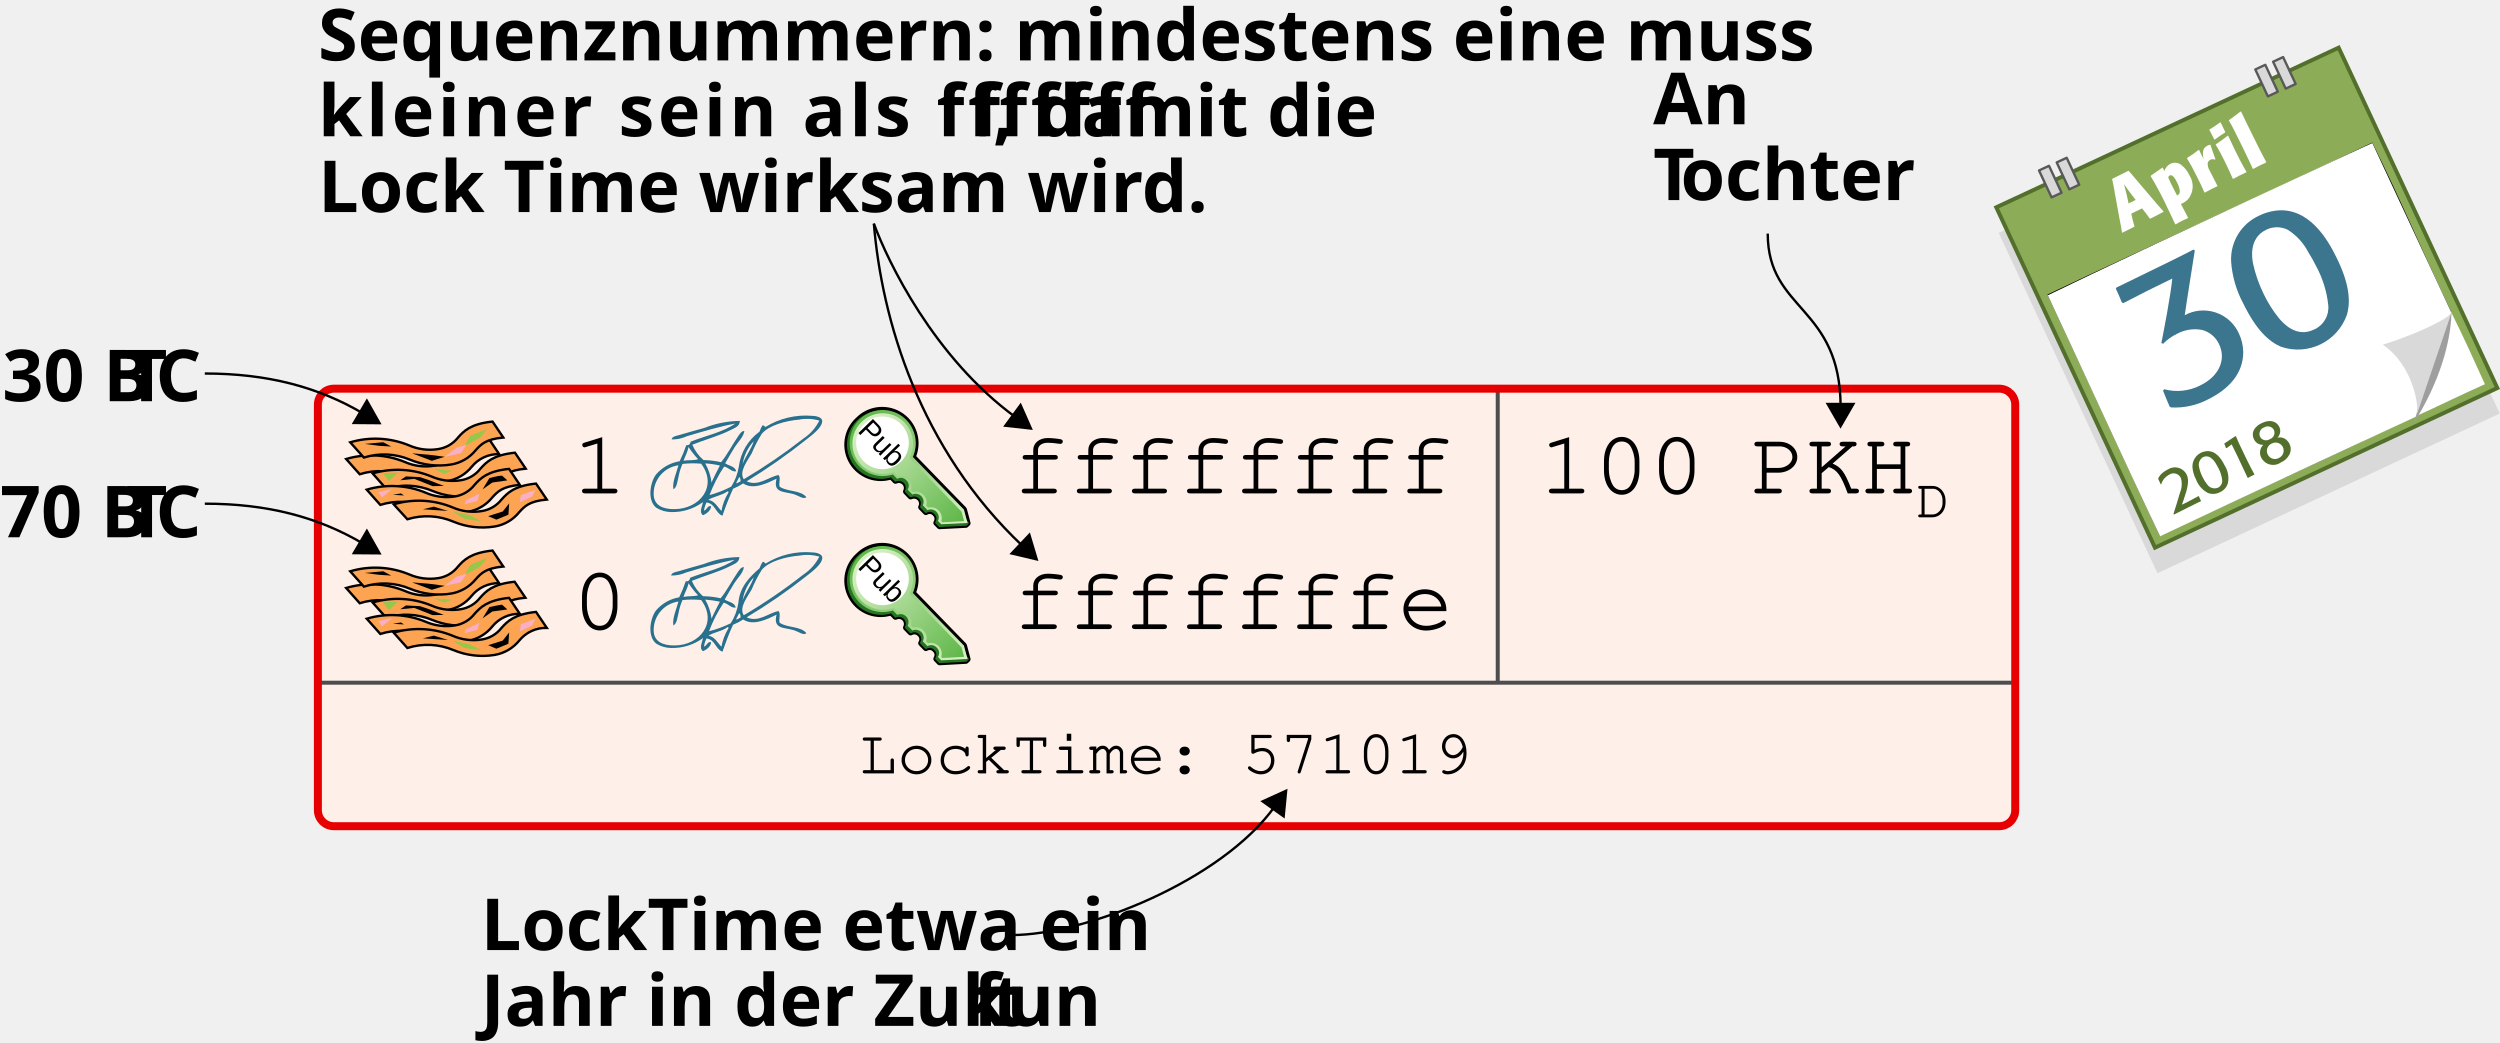
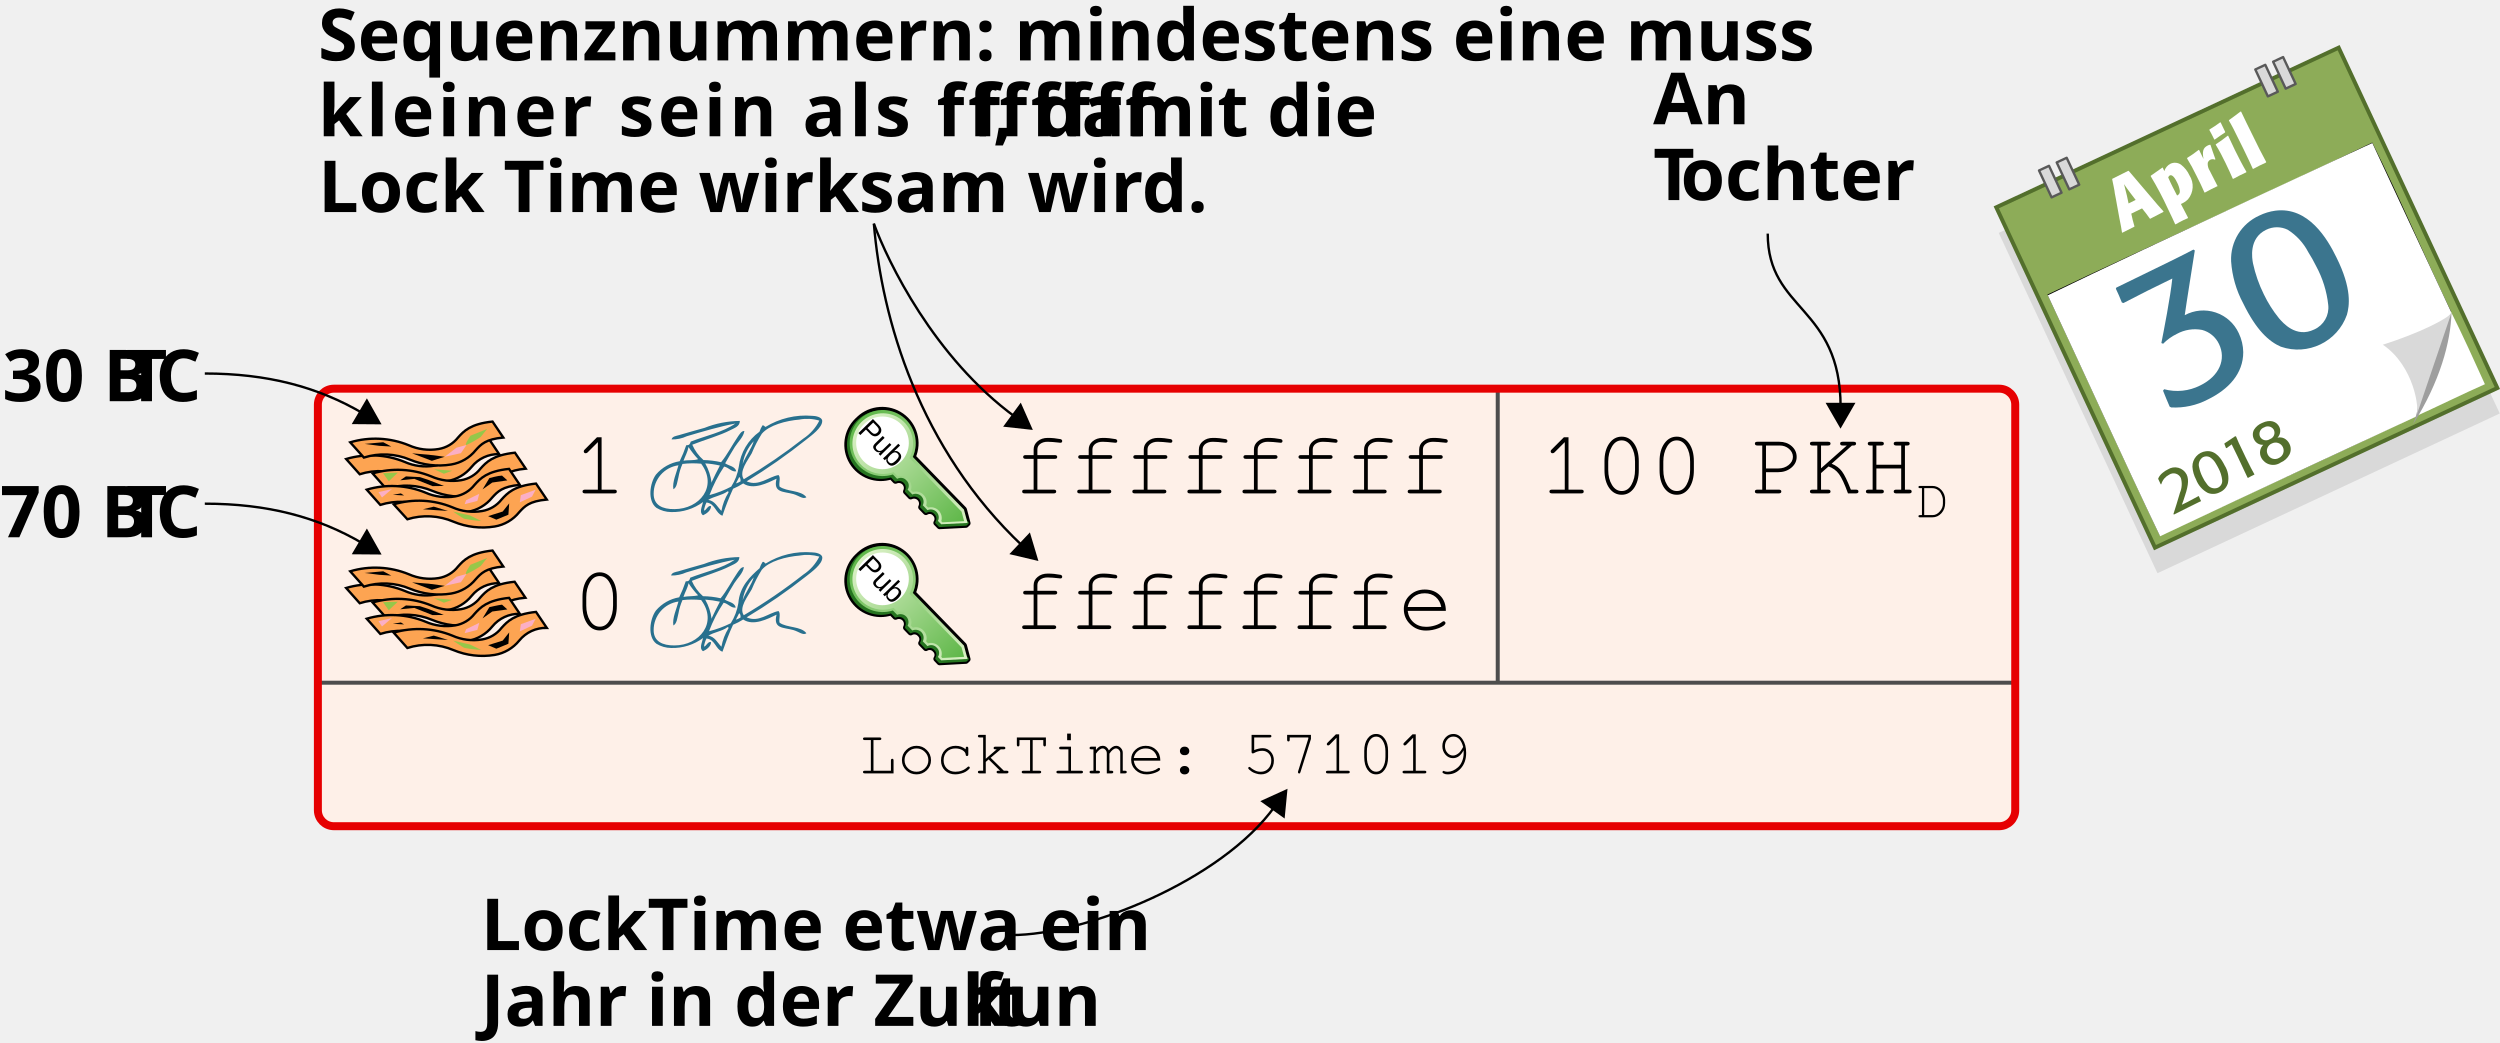
<svg xmlns="http://www.w3.org/2000/svg" xmlns:xlink="http://www.w3.org/1999/xlink" width="313.24" height="130.66" viewBox="0 0 313.24 130.66">
  <defs>
    <style>
      .cls-1, .cls-30, .cls-32 {
        fill: #d9d9d9;
      }

      .cls-2 {
        fill: #fef0e8;
      }

      .cls-11, .cls-19, .cls-20, .cls-3 {
        fill: none;
      }

      .cls-3 {
        stroke: #4d4d4d;
      }

      .cls-25, .cls-3 {
        stroke-width: 0.5px;
      }

      .cls-4 {
        font-size: 11.5px;
      }

      .cls-4, .cls-5 {
-         font-family: Nimbus Mono PS;
+         font-family: FreeMono;font-phase: bold;
      }

      .cls-5 {
        font-size: 8px;
      }

      .cls-6 {
        font-size: 7px;
      }

      .cls-7 {
        fill: #fda452;
      }

      .cls-11, .cls-20, .cls-7 {
        stroke: #000;
      }

      .cls-12, .cls-20, .cls-30, .cls-7 {
        stroke-width: 0.3px;
      }

      .cls-8 {
        fill: #fbafc5;
      }

      .cls-10, .cls-26, .cls-27, .cls-31, .cls-32, .cls-8, .cls-9 {
        fill-rule: evenodd;
      }

      .cls-9 {
        fill: #96c749;
      }

      .cls-10 {
        fill: #28708e;
      }

      .cls-11, .cls-12, .cls-19, .cls-30 {
        stroke-linejoin: round;
      }

      .cls-11 {
        stroke-width: 0.75px;
      }

      .cls-12 {
        fill: #267520;
        stroke: #267520;
      }

      .cls-13 {
        fill: url(#linear-gradient);
      }

      .cls-14 {
        fill: url(#linear-gradient-2);
      }

      .cls-15, .cls-27 {
        fill: #fff;
      }

      .cls-16 {
        font-size: 3.67px;
        font-family: ArialMT, Arial;
      }

      .cls-17 {
        fill: url(#linear-gradient-3);
      }

      .cls-18 {
        fill: url(#linear-gradient-4);
      }

      .cls-19 {
        stroke: #e60001;
      }

      .cls-20 {
        stroke-miterlimit: 10;
      }

      .cls-21 {
        font-size: 9px;
        font-family: Humanist521BT-BoldCondensed, Humanst521 Cn BT;
        font-weight: 700;
      }

      .cls-22 {
        letter-spacing: 0.02em;
      }

      .cls-23 {
        letter-spacing: 0.05em;
      }

      .cls-24 {
        letter-spacing: 0.03em;
      }

      .cls-25 {
        fill: #8dac58;
        stroke: #536f2c;
      }

      .cls-28 {
        fill: #3b758e;
      }

      .cls-29 {
        fill: #536f2c;
      }

      .cls-30 {
        stroke: #595959;
      }

      .cls-31 {
        fill: #9e9e9e;
      }

      .cls-33 {
        letter-spacing: -0.04em;
      }

      .cls-34 {
        letter-spacing: -0.07em;
      }

      .cls-35 {
        letter-spacing: 0em;
      }
    </style>
    <linearGradient id="linear-gradient" x1="-39.2" y1="293.39" x2="-20.4" y2="293.39" gradientTransform="translate(499.31 -6.95) rotate(45.85)" gradientUnits="userSpaceOnUse">
      <stop offset="0" stop-color="#5fb749" />
      <stop offset="1" stop-color="#dbf1c6" />
    </linearGradient>
    <linearGradient id="linear-gradient-2" x1="-38.87" y1="293.39" x2="-20.92" y2="293.39" gradientTransform="translate(499.31 -6.95) rotate(45.85)" gradientUnits="userSpaceOnUse">
      <stop offset="0" stop-color="#dbf1c6" />
      <stop offset="1" stop-color="#5fb749" />
    </linearGradient>
    <linearGradient id="linear-gradient-3" x1="-26.98" y1="305.26" x2="-8.17" y2="305.26" xlink:href="#linear-gradient" />
    <linearGradient id="linear-gradient-4" x1="-26.64" y1="305.26" x2="-8.7" y2="305.26" xlink:href="#linear-gradient-2" />
  </defs>
  <g id="Layer_2" data-name="Layer 2">
    <polygon class="cls-1" points="293.33 9.17 287.17 12.04 286.37 10.32 285.12 10.9 285.92 12.63 284.96 13.07 284.15 11.35 282.9 11.93 283.71 13.66 260.06 24.69 259.25 22.96 258 23.55 258.81 25.27 257.84 25.72 257.04 23.99 255.79 24.58 256.59 26.3 250.43 29.18 270.32 71.82 313.21 51.81 293.33 9.17" />
    <g>
      <rect class="cls-2" x="39.83" y="48.7" width="212.67" height="54.82" rx="2" />
      <line class="cls-3" x1="39.83" y1="85.54" x2="252.49" y2="85.54" />
      <text class="cls-4" transform="translate(71.69 61.82)">1</text>
      <text class="cls-4" transform="translate(71.69 78.82)">0</text>
      <text class="cls-4" transform="translate(126.87 61.82)">ffffffff</text>
      <text class="cls-4" transform="translate(126.87 78.82)">fffffffe</text>
      <text class="cls-5" transform="translate(107.63 96.9)">LockTime: 571019</text>
      <text class="cls-4" transform="translate(192.84 61.82)">100</text>
      <text class="cls-4" transform="translate(219.38 61.82)">PKH<tspan class="cls-6" x="20.7" y="3">D</tspan>
      </text>
      <g>
        <path class="cls-7" d="M198.91,176.23l-1.7-1.91a11.09,11.09,0,0,1,7.34.37,6.55,6.55,0,0,0,3.73.47,3.87,3.87,0,0,0,2.43-1.45c.73-.8,1.55-1.7,4.33-2l1.34,2a4.29,4.29,0,0,0-3.44,1.59,5.08,5.08,0,0,1-3.09,1.8,9.47,9.47,0,0,1-5.15-.6A8.35,8.35,0,0,0,198.91,176.23Z" transform="translate(-153.84 -116.81)" />
        <path class="cls-7" d="M202.23,178.05l-1.7-1.92a11.09,11.09,0,0,1,7.34.37,6.59,6.59,0,0,0,3.74.48,3.9,3.9,0,0,0,2.43-1.45c.72-.8,1.54-1.7,4.32-2l1.35,2c-2.2.21-2.78.85-3.45,1.59a5,5,0,0,1-3.08,1.79,9.46,9.46,0,0,1-5.15-.59A8.38,8.38,0,0,0,202.23,178.05Z" transform="translate(-153.84 -116.81)" />
        <path class="cls-7" d="M201.49,180.07l-1.7-1.91a11.12,11.12,0,0,1,7.35.37,6.56,6.56,0,0,0,3.73.48,3.91,3.91,0,0,0,2.43-1.45c.72-.8,1.55-1.71,4.32-2l1.35,2c-2.2.21-2.77.84-3.45,1.58a5,5,0,0,1-3.08,1.8,9.46,9.46,0,0,1-5.15-.6A8.44,8.44,0,0,0,201.49,180.07Z" transform="translate(-153.84 -116.81)" />
        <path class="cls-7" d="M204.88,181.87,203.17,180a11.08,11.08,0,0,1,7.34.37,6.51,6.51,0,0,0,3.74.47,3.91,3.91,0,0,0,2.43-1.44c.73-.8,1.55-1.71,4.32-2l1.35,2c-2.2.21-2.77.84-3.45,1.58a5,5,0,0,1-3.08,1.8,9.48,9.48,0,0,1-5.15-.6A8.41,8.41,0,0,0,204.88,181.87Z" transform="translate(-153.84 -116.81)" />
        <path class="cls-7" d="M199.43,174.14l-1.71-1.91a11.08,11.08,0,0,1,7.34.37,6.51,6.51,0,0,0,3.74.47,3.91,3.91,0,0,0,2.43-1.44c.72-.8,1.55-1.71,4.32-2l1.35,2c-2.2.21-2.78.84-3.45,1.58a5,5,0,0,1-3.08,1.8,9.46,9.46,0,0,1-5.15-.6A8.41,8.41,0,0,0,199.43,174.14Z" transform="translate(-153.84 -116.81)" />
        <polygon points="45.69 55.62 48.02 55.41 49.03 55.95 47.52 55.86 45.69 55.62" />
        <polygon points="51.63 56.8 54.11 57.74 55.72 57.23 53.68 56.97 51.63 56.8" />
        <polygon points="52.61 59.78 50.86 59.69 50.15 60.18 51.92 60 54.19 60.91 55.61 60.89 53.65 60.12 52.61 59.78" />
        <path d="M216.74,176.4c-.45,0-1.58.31-1.58.31l-.86,1.42,1.22-.86,1.89-.27Z" transform="translate(-153.84 -116.81)" />
        <polygon points="63.8 63.07 62.99 64.09 61.16 64.67 62.19 65.11 63.7 64.49 63.8 63.07" />
        <polygon points="56.13 64.02 54.35 63.48 52.99 63.81 54.61 63.92 56.13 64.02" />
        <polygon points="50.23 61.82 49.22 62 50.63 62.08 50.23 61.82" />
        <polygon class="cls-8" points="58.45 55.75 57.2 56.09 55.72 57.23 57.75 56.78 58.45 55.75" />
        <polygon class="cls-8" points="60.05 61.87 58.4 62.68 58.22 63.17 59.81 62.76 60.05 61.87" />
        <polygon class="cls-8" points="67.11 61.36 65.26 62.04 65.13 62.94 66.66 62.22 67.11 61.36" />
        <polygon class="cls-8" points="49.11 61.27 47.86 62.33 47.42 61.66 49.11 61.27" />
        <polygon class="cls-9" points="56.66 58.98 54.39 58.79 55.62 59.36 56.66 58.98" />
        <path class="cls-9" d="M212.72,181.39l-2.11-.48s1.09.76,1.39.9a15.56,15.56,0,0,0,2.14.28Z" transform="translate(-153.84 -116.81)" />
        <polygon class="cls-9" points="49.85 59.22 47.99 59.29 48.71 60.3 49.85 59.22" />
        <path class="cls-9" d="M214.88,170.55l-2.09.85s-.84,1.22-.5,1.16a12.65,12.65,0,0,0,1.78-1Z" transform="translate(-153.84 -116.81)" />
      </g>
      <g>
        <path class="cls-7" d="M198.91,192.39l-1.7-1.91a11.09,11.09,0,0,1,7.34.37,6.56,6.56,0,0,0,3.73.48,3.87,3.87,0,0,0,2.43-1.45c.73-.8,1.55-1.7,4.33-2l1.34,2a4.32,4.32,0,0,0-3.44,1.58,5,5,0,0,1-3.09,1.8,9.57,9.57,0,0,1-5.15-.59A8.35,8.35,0,0,0,198.91,192.39Z" transform="translate(-153.84 -116.81)" />
        <path class="cls-7" d="M202.23,194.21l-1.7-1.91a11.09,11.09,0,0,1,7.34.37,6.5,6.5,0,0,0,3.74.47A3.89,3.89,0,0,0,214,191.7c.72-.8,1.54-1.71,4.32-2l1.35,2c-2.2.21-2.78.84-3.45,1.58a5,5,0,0,1-3.08,1.8,9.46,9.46,0,0,1-5.15-.6A8.44,8.44,0,0,0,202.23,194.21Z" transform="translate(-153.84 -116.81)" />
        <path class="cls-7" d="M201.49,196.24l-1.7-1.91a11.12,11.12,0,0,1,7.35.37,6.55,6.55,0,0,0,3.73.47,3.87,3.87,0,0,0,2.43-1.45c.72-.79,1.55-1.7,4.32-2l1.35,2a4.31,4.31,0,0,0-3.45,1.59,5,5,0,0,1-3.08,1.8,9.46,9.46,0,0,1-5.15-.6A8.38,8.38,0,0,0,201.49,196.24Z" transform="translate(-153.84 -116.81)" />
        <path class="cls-7" d="M204.88,198l-1.71-1.92a11.14,11.14,0,0,1,7.34.37,6.52,6.52,0,0,0,3.74.48,3.87,3.87,0,0,0,2.43-1.45c.73-.8,1.55-1.7,4.32-2l1.35,2a4.31,4.31,0,0,0-3.45,1.59,5.06,5.06,0,0,1-3.08,1.8,9.48,9.48,0,0,1-5.15-.6A8.36,8.36,0,0,0,204.88,198Z" transform="translate(-153.84 -116.81)" />
        <path class="cls-7" d="M199.43,190.31l-1.71-1.92a11.08,11.08,0,0,1,7.34.37,6.6,6.6,0,0,0,3.74.48,3.87,3.87,0,0,0,2.43-1.45c.72-.8,1.55-1.7,4.32-2l1.35,2c-2.2.21-2.78.85-3.45,1.59a5.09,5.09,0,0,1-3.08,1.8,9.55,9.55,0,0,1-5.15-.6A8.36,8.36,0,0,0,199.43,190.31Z" transform="translate(-153.84 -116.81)" />
        <polygon points="45.69 71.79 48.02 71.58 49.03 72.12 47.52 72.02 45.69 71.79" />
        <polygon points="51.63 72.97 54.11 73.9 55.72 73.4 53.68 73.13 51.63 72.97" />
        <polygon points="52.61 75.95 50.86 75.86 50.15 76.34 51.92 76.17 54.19 77.07 55.61 77.05 53.65 76.29 52.61 75.95" />
        <path d="M216.74,192.57c-.45.05-1.58.31-1.58.31l-.86,1.41,1.22-.86,1.89-.26Z" transform="translate(-153.84 -116.81)" />
        <polygon points="63.8 79.24 62.99 80.26 61.16 80.84 62.19 81.28 63.7 80.66 63.8 79.24" />
        <polygon points="56.13 80.18 54.35 79.64 52.99 79.98 54.61 80.09 56.13 80.18" />
        <polygon points="50.23 77.99 49.22 78.16 50.63 78.24 50.23 77.99" />
        <polygon class="cls-8" points="58.45 71.91 57.2 72.26 55.72 73.4 57.75 72.95 58.45 71.91" />
        <polygon class="cls-8" points="60.05 78.04 58.4 78.84 58.22 79.33 59.81 78.92 60.05 78.04" />
        <polygon class="cls-8" points="67.11 77.53 65.26 78.21 65.13 79.11 66.66 78.39 67.11 77.53" />
        <polygon class="cls-8" points="49.11 77.44 47.86 78.5 47.42 77.83 49.11 77.44" />
        <polygon class="cls-9" points="56.66 75.15 54.39 74.96 55.62 75.52 56.66 75.15" />
        <path class="cls-9" d="M212.72,197.56l-2.11-.48s1.09.75,1.39.9a15.32,15.32,0,0,0,2.14.27Z" transform="translate(-153.84 -116.81)" />
        <polygon class="cls-9" points="49.85 75.39 47.99 75.45 48.71 76.46 49.85 75.39" />
        <path class="cls-9" d="M214.88,186.72l-2.09.85s-.84,1.22-.5,1.16a12.65,12.65,0,0,0,1.78-1Z" transform="translate(-153.84 -116.81)" />
      </g>
      <path class="cls-10" d="M247.39,177.12c1.5.68,2.74-.57,4-.79.31.34,0,1,.13,1.45.91.66,2.68.42,3.36,1.33-.4.31-.94-.2-1.65-.4-1.22-.34-2.55-.13-2.09-1.92-1.09.51-2.91,1.47-4.18.59a8,8,0,0,1-1.27.67,35.47,35.47,0,0,0-1.33,3.38c-.88-.32-.9-1.53-2-1.66a3.2,3.2,0,0,0-.31,1c.24.07.51-.73.88-.53,0,.51-.54.93-1,1.13-.53-.34-.12-1.09,0-1.66a6.41,6.41,0,0,1-4,1.26,3.57,3.57,0,0,1-1.84-.53c-1.15-.86-.84-3.11-.06-4.17A4.93,4.93,0,0,1,239,174.6a16.08,16.08,0,0,0,.82-2c.36,0,.46-.1.57-.46,1.88-.74,4-1.16,5.58-2.26-1.95.36-4.08,1-6.08,1.59a4.25,4.25,0,0,1-1.9.4c.07-.39.59-.44.89-.53,1-.3,2.12-.61,3.23-.92a12.34,12.34,0,0,1,4.43-.87c0,.7-.69.89-1.14,1.13-1.38.72-3.27,1.23-4.82,1.85a5.36,5.36,0,0,0,1.4,1.92,11.42,11.42,0,0,1,2.21.27c.76-.92,1.38-2.14,2.09-3.18.2-.28.46-.76.83-.73-.12.77-.77,1.33-1.2,2s-.81,1.38-1.21,2.05c.47.33,1.23.35,1.39,1-.57.13-.95-.49-1.52-.59a17.38,17.38,0,0,0-1.83,3.57,13.16,13.16,0,0,0,2.72-1.06,6.48,6.48,0,0,0,.95-2.51A6.39,6.39,0,0,1,249,170.9a3.94,3.94,0,0,1,.38-.8c.25,0,.23.17.38.2a9.62,9.62,0,0,1,5.83-1.39c.39,0,1.28.14,1.27.66,0,.84-1.36,1.81-2,2.32A73.2,73.2,0,0,1,247.39,177.12Zm6.65-7.74c-1.73.14-3.83.7-4.75,1.78a16,16,0,0,0-1.26,2.45c-.48.88-1.64,2.26-1,3.25a69.61,69.61,0,0,0,7.47-5.1,5.8,5.8,0,0,0,2-2.25A5.33,5.33,0,0,0,254,169.38Zm-7.15,5.56c.38-1,1.13-1.95,1.39-2.85A5.47,5.47,0,0,0,246.89,174.94Zm-7.41-.4c.56-.12,1.3,0,1.83-.2a10.57,10.57,0,0,1-1.2-1.52C240,173.44,239.67,174,239.48,174.54Zm-.13.4a7.13,7.13,0,0,0-.5,1.65c-.15.54-.18,1.29-.64,1.52-.16-.9.41-2.11.64-3a3.59,3.59,0,0,0-3.11,3.57c0,1.43,1.11,1.94,2.6,1.92,3.16,0,5.47-2.86,3.35-5.69A11.13,11.13,0,0,0,239.35,174.94Zm3.61,2.38c.34-.75.71-1.47,1.08-2.18a11.46,11.46,0,0,0-1.84-.27A6.54,6.54,0,0,1,243,177.32Zm3.1.06a2.3,2.3,0,0,0,.57-.26c0-.19,0-.47-.18-.53C246.34,176.88,246.17,177.1,246.06,177.38Zm-3.48,2.06c.85.15,1.14.88,1.65,1.39a6.61,6.61,0,0,1,.89-2.32c0-.08,0-.16-.13-.13C244.32,178.88,243.29,179,242.58,179.44Z" transform="translate(-153.84 -116.81)" />
      <g>
        <path class="cls-11" d="M274.62,180.66l-6.42-6.61a4.19,4.19,0,0,0-6.7-4.75.94.94,0,0,0-.1.1,1.09,1.09,0,0,1-.11.1,4.19,4.19,0,0,0,4.22,7l.53.55a1,1,0,0,1,1.32,1.35l.58.61a1,1,0,0,1,1.32,1.35l.59.61a.9.9,0,0,1,1.16.18.92.92,0,0,1,.15,1.17l.41.42,3.29-.17.21-.2Z" transform="translate(-153.84 -116.81)" />
        <path class="cls-12" d="M275.07,182.33,268,174.25a4.13,4.13,0,1,0-2.48,2.21l.53.55a1,1,0,0,1,1.32,1.35l.58.61a1,1,0,0,1,1.32,1.35l.59.61a.9.9,0,0,1,1.16.18.92.92,0,0,1,.15,1.17l.41.42,3.29-.17Z" transform="translate(-153.84 -116.81)" />
        <path class="cls-13" d="M274.62,180.66l-6.42-6.61a4.14,4.14,0,1,0-2.49,2.21l.54.55a.91.91,0,0,1,1.16.19.89.89,0,0,1,.15,1.16l.59.61a1,1,0,0,1,1.31,1.35l.59.61a1,1,0,0,1,1.31,1.35l.41.42,3.3-.17Z" transform="translate(-153.84 -116.81)" />
        <path class="cls-14" d="M261.68,175a3.8,3.8,0,1,1,6.21-1l-.09.21,6.52,6.71.32,1.19-2.73.14-.13-.14a1.36,1.36,0,0,0-1.66-1.7l-.24-.25a1.32,1.32,0,0,0-.33-1.35,1.3,1.3,0,0,0-1.33-.36l-.25-.25a1.35,1.35,0,0,0-1.65-1.71l-.51-.52-.2.06A3.85,3.85,0,0,1,261.68,175Z" transform="translate(-153.84 -116.81)" />
        <path class="cls-15" d="M266.71,174.67a3.3,3.3,0,1,1,.07-4.67A3.3,3.3,0,0,1,266.71,174.67Z" transform="translate(-153.84 -116.81)" />
        <text class="cls-16" transform="translate(107.35 54.05) rotate(45.85)">Pub</text>
      </g>
      <g>
        <path class="cls-11" d="M274.62,197.7l-6.42-6.61a4.19,4.19,0,0,0-6.7-4.75.94.94,0,0,0-.1.1.52.52,0,0,1-.11.1,4.19,4.19,0,0,0,4.22,7l.53.55a1,1,0,0,1,1.32,1.36l.58.6a.93.93,0,0,1,1.17.19.9.9,0,0,1,.15,1.16l.59.61a.91.91,0,0,1,1.16.19.9.9,0,0,1,.15,1.16l.41.43,3.29-.18.21-.2Z" transform="translate(-153.84 -116.81)" />
        <path class="cls-12" d="M275.07,199.37,268,191.29a4.13,4.13,0,1,0-2.48,2.21l.53.55a1,1,0,0,1,1.32,1.36l.58.6a.93.93,0,0,1,1.17.19.9.9,0,0,1,.15,1.16l.59.61a.91.91,0,0,1,1.16.19.9.9,0,0,1,.15,1.16l.41.43,3.29-.18Z" transform="translate(-153.84 -116.81)" />
        <path class="cls-17" d="M274.62,197.7l-6.42-6.61a4.14,4.14,0,1,0-2.49,2.21l.54.55a1,1,0,0,1,1.31,1.36l.59.6a1,1,0,0,1,1.31,1.36l.59.6a.91.91,0,0,1,1.16.19.89.89,0,0,1,.15,1.16l.41.43,3.3-.18Z" transform="translate(-153.84 -116.81)" />
        <path class="cls-18" d="M261.68,192a3.8,3.8,0,1,1,6.21-1l-.09.21,6.52,6.72.32,1.18-2.73.14-.13-.13a1.36,1.36,0,0,0-1.66-1.71l-.24-.25a1.3,1.3,0,0,0-.33-1.34,1.28,1.28,0,0,0-1.33-.37l-.25-.25a1.28,1.28,0,0,0-.32-1.34,1.3,1.3,0,0,0-1.33-.37l-.51-.52-.2.06A3.81,3.81,0,0,1,261.68,192Z" transform="translate(-153.84 -116.81)" />
        <path class="cls-15" d="M266.71,191.71a3.3,3.3,0,1,1,.07-4.67A3.3,3.3,0,0,1,266.71,191.71Z" transform="translate(-153.84 -116.81)" />
        <text class="cls-16" transform="translate(107.35 71.1) rotate(45.85)">Pub</text>
      </g>
      <path class="cls-10" d="M247.39,194.16c1.5.69,2.74-.56,4-.79.31.35,0,1.06.13,1.46.91.66,2.68.42,3.36,1.32-.4.32-.94-.2-1.65-.4-1.22-.34-2.55-.13-2.09-1.92-1.09.52-2.91,1.47-4.18.6a8,8,0,0,1-1.27.66c-.5,1.06-.92,2.22-1.33,3.38-.88-.32-.9-1.53-2-1.66a3.18,3.18,0,0,0-.31,1c.24.06.51-.73.88-.53,0,.5-.54.93-1,1.12-.53-.33-.12-1.08,0-1.65a6.41,6.41,0,0,1-4,1.25,3.57,3.57,0,0,1-1.84-.53c-1.15-.86-.84-3.11-.06-4.17a4.91,4.91,0,0,1,2.91-1.65,16.23,16.23,0,0,0,.82-2c.36,0,.46-.09.57-.46,1.88-.73,4-1.16,5.58-2.25-1.95.36-4.08,1-6.08,1.59a4.38,4.38,0,0,1-1.9.39c.07-.39.59-.44.89-.52,1-.31,2.12-.61,3.23-.93a12.54,12.54,0,0,1,4.43-.86c0,.69-.69.89-1.14,1.12-1.38.72-3.27,1.23-4.82,1.86a5.36,5.36,0,0,0,1.4,1.92,10.72,10.72,0,0,1,2.21.26c.76-.91,1.38-2.14,2.09-3.18.2-.28.46-.75.83-.72-.12.77-.77,1.32-1.2,2s-.81,1.38-1.21,2.06c.47.32,1.23.34,1.39,1-.57.12-.95-.5-1.52-.6a17.38,17.38,0,0,0-1.83,3.57,13.73,13.73,0,0,0,2.72-1,6.6,6.6,0,0,0,.95-2.52c.17-2.08,1.44-3.29,2.66-4.37a3.62,3.62,0,0,1,.38-.79c.25-.06.23.16.38.2a9.55,9.55,0,0,1,5.83-1.4c.39,0,1.28.15,1.27.67,0,.83-1.36,1.8-2,2.31A70.19,70.19,0,0,1,247.39,194.16Zm6.65-7.74c-1.73.14-3.83.7-4.75,1.78a16,16,0,0,0-1.26,2.45c-.48.88-1.64,2.27-1,3.25a68.18,68.18,0,0,0,7.47-5.1,5.8,5.8,0,0,0,2-2.25A5.47,5.47,0,0,0,254,186.42ZM246.89,192c.38-1,1.13-1.95,1.39-2.85A5.47,5.47,0,0,0,246.89,192Zm-7.41-.4c.56-.12,1.3-.05,1.83-.2a10,10,0,0,1-1.2-1.52C240,190.49,239.67,191,239.48,191.58Zm-.13.4a7.28,7.28,0,0,0-.5,1.65c-.15.54-.18,1.29-.64,1.53-.16-.91.41-2.11.64-3a3.6,3.6,0,0,0-3.11,3.58c0,1.42,1.11,1.93,2.6,1.92,3.16,0,5.47-2.86,3.35-5.69A11.07,11.07,0,0,0,239.35,192Zm3.61,2.38c.34-.75.71-1.46,1.08-2.18a12.74,12.74,0,0,0-1.84-.26A6.43,6.43,0,0,1,243,194.36Zm3.1.07a2.31,2.31,0,0,0,.57-.27c0-.19,0-.46-.18-.53C246.34,193.92,246.17,194.15,246.06,194.43Zm-3.48,2c.85.15,1.14.88,1.65,1.39a6.69,6.69,0,0,1,.89-2.32c0-.08,0-.15-.13-.13C244.32,195.92,243.29,196,242.58,196.48Z" transform="translate(-153.84 -116.81)" />
      <line class="cls-3" x1="187.66" y1="48.84" x2="187.66" y2="85.51" />
      <rect class="cls-19" x="39.83" y="48.7" width="212.67" height="54.82" rx="2" />
    </g>
    <g>
      <path class="cls-20" d="M282,185.25c-13-12.25-17.67-28.42-18.67-40.42" transform="translate(-153.84 -116.81)" />
      <polygon points="129.04 66.71 130.11 70.29 126.47 69.43 129.04 66.71" />
    </g>
    <text class="cls-21" transform="translate(60.24 119.04)">LockTime etwa ein<tspan x="0" y="9.5">Jahr in der Zukun</tspan>
      <tspan class="cls-22" x="61.66" y="9.5">f</tspan>
      <tspan x="64.13" y="9.5">t</tspan>
    </text>
    <text class="cls-21" transform="translate(39.86 7.57)">Sequenznummern: mindestens eine muss<tspan class="cls-23" x="0" y="9.5">kleiner sein als fffffff</tspan>
      <tspan class="cls-24" x="81.95" y="9.5">f</tspan>
      <tspan class="cls-23" x="84.56" y="9.5">, </tspan>
      <tspan x="89.95" y="9.5">damit die</tspan>
      <tspan x="0" y="19">Lock Time wirksam wird.</tspan>
    </text>
    <g>
      <path class="cls-20" d="M313.58,217.83c-6.66,9.34-23.77,16.14-33,16.14" transform="translate(-153.84 -116.81)" />
      <polygon points="157.91 100.38 161.32 98.83 160.96 102.56 157.91 100.38" />
    </g>
    <g>
      <rect class="cls-25" x="411.69" y="130.59" width="47.33" height="47.05" transform="translate(-178.18 81.61) rotate(-25)" />
      <path class="cls-26" d="M410.38,153.71c4.71,10,9.32,20.25,14.08,30.19,10.63-5,21.54-9.9,32.09-15-1.36-2.88-2.84-6.07-4.18-9,2.87-1.35,5.78-2.64,8.6-4-3.41-7.09-6.42-14.26-9.9-21.23C437.7,141.16,423.8,147.31,410.38,153.71Z" transform="translate(-153.84 -116.81)" />
      <path class="cls-27" d="M451.08,134.73,461,156l-4.42,13s-21.46,9.95-32.09,15c-4.76-9.94-9.37-20.16-14.07-30.19C423.81,147.31,451.08,134.73,451.08,134.73Z" transform="translate(-153.84 -116.81)" />
      <path class="cls-27" d="M461,156c1.17,2.3,3.1,6.52,4.19,8.95-2.42,1.06-6.24,2.93-8.61,4A128.66,128.66,0,0,1,461,156Z" transform="translate(-153.84 -116.81)" />
      <g>
        <path class="cls-15" d="M423.23,144.23c-.37-.52-.6-.82-1-1.31l-1.35.66q.16.79.39,1.56l0,.07c-.65.32-.88.43-1.49.75l-.06,0c-.09-.62-.12-.76-.34-1.87l-.29-1.59c-.09-.49-.17-1-.27-1.45,0-.25-.28-1.48-.33-1.76l0-.07c1-.5,1.18-.58,2-1l.07,0a3.47,3.47,0,0,0,.25.29c1.07,1.27,1.15,1.35,1.82,2.14l1.1,1.29c.25.29.63.76.87,1l.31.35v.07l-1.64.85Zm-2.69-1.93c.31-.14.6-.29.89-.44l-.65-.85c-.42-.56-.52-.7-.81-1.13.13.48.17.63.36,1.43Z" transform="translate(-153.84 -116.81)" />
        <path class="cls-15" d="M424.82,137.8l.2.45a1.57,1.57,0,0,1,.76-.92,1.33,1.33,0,0,1,1.33.11,3.54,3.54,0,0,1,1.06,1.34,2.54,2.54,0,0,1-.18,3,2.82,2.82,0,0,1-.89.59l.88,1.69,0,.08a6.46,6.46,0,0,0-.6.27c-.31.15-.59.31-.93.5l-.07,0c-.19-.43-.42-.94-.91-1.94a41.29,41.29,0,0,0-2.15-4.07v-.07c.69-.47.86-.6,1.43-1Zm1.8,3.51a.55.55,0,0,0,.34-.62,3.28,3.28,0,0,0-.33-1c-.21-.44-.57-1.07-.93-.9a.45.45,0,0,0-.19.26C426,140.16,426.07,140.22,426.62,141.31Z" transform="translate(-153.84 -116.81)" />
        <path class="cls-15" d="M431.71,140.12c-.68.32-.91.44-1.59.81l-.07,0c-.33-.74-.6-1.33-1-2.1a23.69,23.69,0,0,0-1.17-2.15l0-.08a14.58,14.58,0,0,0,1.43-1l.07,0c.13.24.3.61.55,1.13-.16-.92-.09-1.38.53-1.69a1,1,0,0,1,.26-.09l.08,0c.27.84.34,1,.62,1.8l-.05.07a.7.7,0,0,0-.58,0,.66.66,0,0,0-.33.4,1.58,1.58,0,0,0,.26,1l.95,1.86Z" transform="translate(-153.84 -116.81)" />
        <path class="cls-15" d="M432.64,133.4c-.56.37-.74.49-1.29.89l-.07,0c-.26-.53-.32-.66-.61-1.18l0-.07a14.62,14.62,0,0,0,1.33-.89l.08,0c.25.54.29.62.56,1.17Zm2.65,5c-.69.32-.9.42-1.61.81l-.08,0c-.27-.62-.54-1.22-.92-2s-.76-1.52-1.21-2.25v-.07a15.44,15.44,0,0,0,1.48-1.07l.07,0,.85,1.8c.45.91.91,1.82,1.43,2.7Z" transform="translate(-153.84 -116.81)" />
        <path class="cls-15" d="M437.77,137.17c-.76.35-.91.43-1.6.8l-.06,0c-.31-.69-.56-1.24-1.18-2.51-1.27-2.61-1.5-3-1.81-3.53v-.07c.59-.42.78-.57,1.44-1.07l.08,0c.24.52.42.89.65,1.36,1.68,3.44,1.93,3.91,2.49,4.94Z" transform="translate(-153.84 -116.81)" />
      </g>
      <g>
        <path class="cls-28" d="M419,152.85l6.76-3.3c1.5-.73,2.13-1.07,2.91-1.47l.17.11c-.18,1.17-1.09,6.83-1.26,8.11a4.89,4.89,0,0,1,6.77,2.26,5.7,5.7,0,0,1,.56,2.37c0,2.71-1.86,4.67-4.43,5.93a8.88,8.88,0,0,1-4.6,1l-.19-.1c-.36-.85-.46-1.06-.83-2l.14-.18a6.36,6.36,0,0,0,4.51-.47c2.44-1.19,3.28-3.31,2.36-5.2a3.27,3.27,0,0,0-2.11-1.76,4.75,4.75,0,0,0-3.18.5,6.23,6.23,0,0,0-1.71,1.23l-.22-.09c.29-1.46,1.14-5.8,1.37-8.08-2.7,1.32-3.67,1.79-6.12,3.07l-.2-.07c-.33-.84-.42-1-.75-1.72Z" transform="translate(-153.84 -116.81)" />
        <path class="cls-28" d="M434.9,154.81a12.92,12.92,0,0,1-1.51-5.25,6,6,0,0,1,3.53-5.74,6.6,6.6,0,0,1,2-.61c4.17-.55,6.56,3.59,7.65,5.82,2,4,1.63,6.13,1.33,7.22a6.52,6.52,0,0,1-8.28,4C438.15,159.61,436.56,158.22,434.9,154.81Zm2.86-9.2c-2.19,1.07-1.74,3.61-1.63,4.19a16.58,16.58,0,0,0,1.36,3.89,15.13,15.13,0,0,0,1.9,3c.47.54,2.12,2.52,4.42,1.4a3,3,0,0,0,1.75-3.07,13.17,13.17,0,0,0-1.51-4.85,18,18,0,0,0-1-1.78,7.26,7.26,0,0,0-2.56-2.79A3.07,3.07,0,0,0,437.76,145.61Z" transform="translate(-153.84 -116.81)" />
      </g>
      <g>
        <path class="cls-29" d="M429.36,179a4.93,4.93,0,0,0,.25.56l0,.05-.27.12c-.14.07-2.42,1.19-3.11,1.55l-.07-.06c.29-.89.56-1.77.82-2.67a2.75,2.75,0,0,0,.12-1.83,1,1,0,0,0-1.48-.43,2,2,0,0,0-.6.47,1.9,1.9,0,0,0-.38.73h-.07c-.12-.27-.14-.31-.31-.66v-.08a1.83,1.83,0,0,1,.54-.69,2.68,2.68,0,0,1,.66-.43,1.64,1.64,0,0,1,2.35.62c.36.74.16,1.66-.38,3.22l-.21.58.7-.34c.53-.27.61-.32,1.38-.74Z" transform="translate(-153.84 -116.81)" />
        <path class="cls-29" d="M429,176.9a4,4,0,0,1-.46-1.61,1.92,1.92,0,0,1,1.7-1.94c1.28-.17,2,1.09,2.34,1.78a3,3,0,0,1,.41,2.21,1.78,1.78,0,0,1-1,1.14,1.8,1.8,0,0,1-1.52.09A3.16,3.16,0,0,1,429,176.9Zm.88-2.82a1.13,1.13,0,0,0-.5,1.28,4.84,4.84,0,0,0,.42,1.2,4.36,4.36,0,0,0,.58.93,1.12,1.12,0,0,0,1.35.43.94.94,0,0,0,.54-.95,4,4,0,0,0-.46-1.48c-.1-.19-.19-.37-.3-.54a2.21,2.21,0,0,0-.79-.86A.94.94,0,0,0,429.89,174.08Z" transform="translate(-153.84 -116.81)" />
        <path class="cls-29" d="M436.27,176.29c-.31.15-.39.19-.74.39l-.07,0c-.53-1.14-.64-1.38-1.29-2.74l-.71-1.45-.63.46h-.08c-.08-.22-.11-.3-.2-.51l0-.07c.56-.36.76-.5,1.33-.89H434c.16.4.35.87,1.24,2.69.56,1.14.78,1.57,1.08,2.09Z" transform="translate(-153.84 -116.81)" />
        <path class="cls-29" d="M440.05,171.74a1.52,1.52,0,0,1,.65.68,1.49,1.49,0,0,1,0,1.34,2.17,2.17,0,0,1-1.09,1,1.67,1.67,0,0,1-2.44-.6,1.37,1.37,0,0,1,.25-1.62,1.18,1.18,0,0,1-1.16-.68,1.29,1.29,0,0,1,0-1.21,2.13,2.13,0,0,1,1-.84c1.07-.52,1.85-.15,2.16.47a1.2,1.2,0,0,1-.22,1.37A1.25,1.25,0,0,1,440.05,171.74Zm-2.52-1.38a.86.86,0,0,0-.51,1.18.85.85,0,0,0,1.23.29.84.84,0,0,0,.46-1.22A.88.88,0,0,0,437.53,170.36Zm1,2a1,1,0,0,0-.55,1.4,1,1,0,0,0,1.42.42,1,1,0,1,0-.87-1.82Z" transform="translate(-153.84 -116.81)" />
      </g>
      <rect class="cls-30" x="410.04" y="137.73" width="1.38" height="3.72" transform="translate(-174.34 69.9) rotate(-25.01)" />
      <rect class="cls-30" x="412.25" y="136.7" width="1.38" height="3.72" transform="translate(-173.71 70.61) rotate(-24.99)" />
      <rect class="cls-30" x="437.15" y="125.08" width="1.38" height="3.72" transform="translate(-166.46 80.17) rotate(-25.01)" />
      <rect class="cls-30" x="439.37" y="124.05" width="1.38" height="3.72" transform="translate(-165.79 81.15) rotate(-25.02)" />
      <path class="cls-31" d="M461,156c-.09,3.61-1.43,8.64-4.83,14a9.26,9.26,0,0,0,.7-4.6l2.34-7Z" transform="translate(-153.84 -116.81)" />
      <path class="cls-32" d="M461,156c-.38.71-4.06,2.56-8.6,4,3.9,2.65,4.68,8.11,4.18,9Z" transform="translate(-153.84 -116.81)" />
    </g>
    <g>
      <path class="cls-20" d="M281.08,169.08c-10.25-7.5-16-19.5-17.75-24.25" transform="translate(-153.84 -116.81)" />
      <polygon points="127.9 50.45 129.41 53.87 125.69 53.46 127.9 50.45" />
    </g>
    <g>
      <path class="cls-20" d="M199.33,184.92c-5.66-3.34-12-5-19.83-5" transform="translate(-153.84 -116.81)" />
      <polygon points="45.97 66.22 47.81 69.48 44.07 69.45 45.97 66.22" />
    </g>
    <g>
      <path class="cls-20" d="M199.33,168.61c-5.66-3.33-12-5-19.83-5" transform="translate(-153.84 -116.81)" />
      <polygon points="45.97 49.91 47.81 53.17 44.07 53.14 45.97 49.91" />
    </g>
    <text class="cls-21" transform="translate(0.3 50.27)">30 B<tspan class="cls-33" x="15.46" y="0">T</tspan>
      <tspan x="19.2" y="0">C</tspan>
    </text>
    <text class="cls-21" transform="translate(0 67.32)">70 B<tspan class="cls-33" x="15.77" y="0">T</tspan>
      <tspan x="19.5" y="0">C</tspan>
    </text>
    <text class="cls-21" transform="translate(207.13 15.57)">An<tspan class="cls-34">
        <tspan x="0" y="9.5">T</tspan>
        <tspan class="cls-35" x="3.44" y="9.5">ochter</tspan>
      </tspan>
    </text>
    <g>
      <path class="cls-20" d="M384.46,167.83c0-12.75-9.13-12-9.13-21.75" transform="translate(-153.84 -116.81)" />
      <polygon points="232.48 50.47 230.61 53.71 228.74 50.47 232.48 50.47" />
    </g>
  </g>
</svg>
